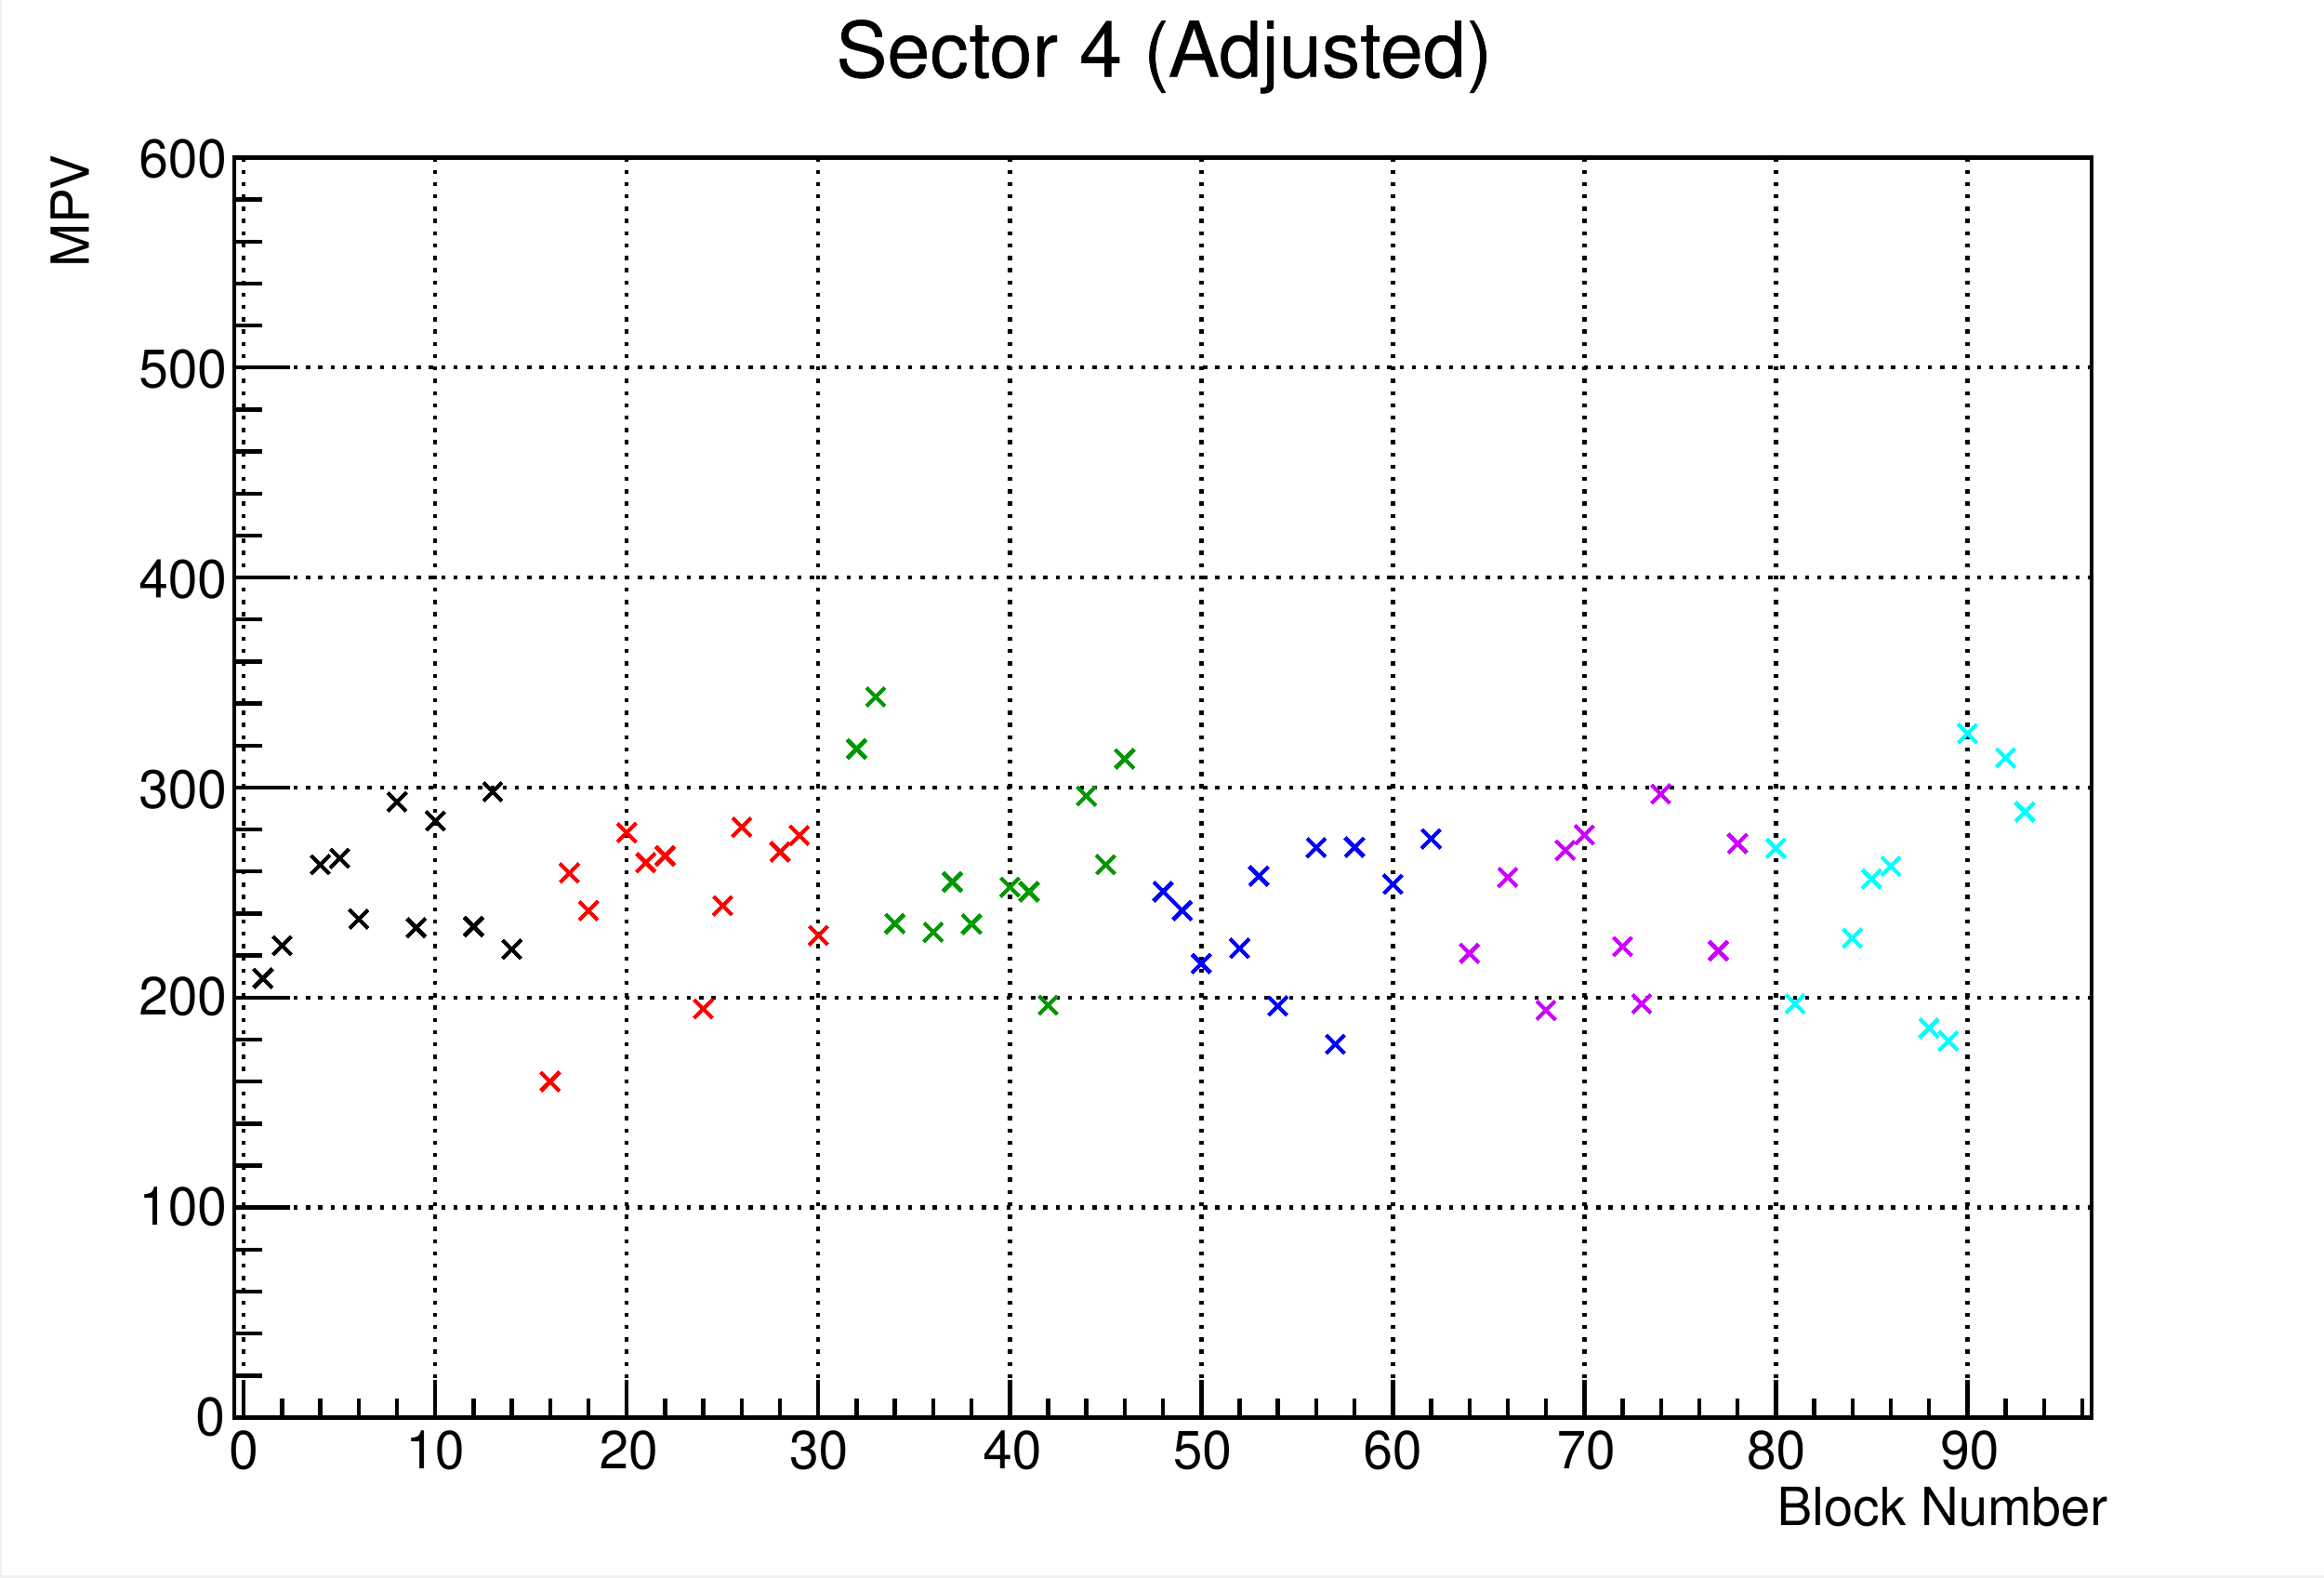
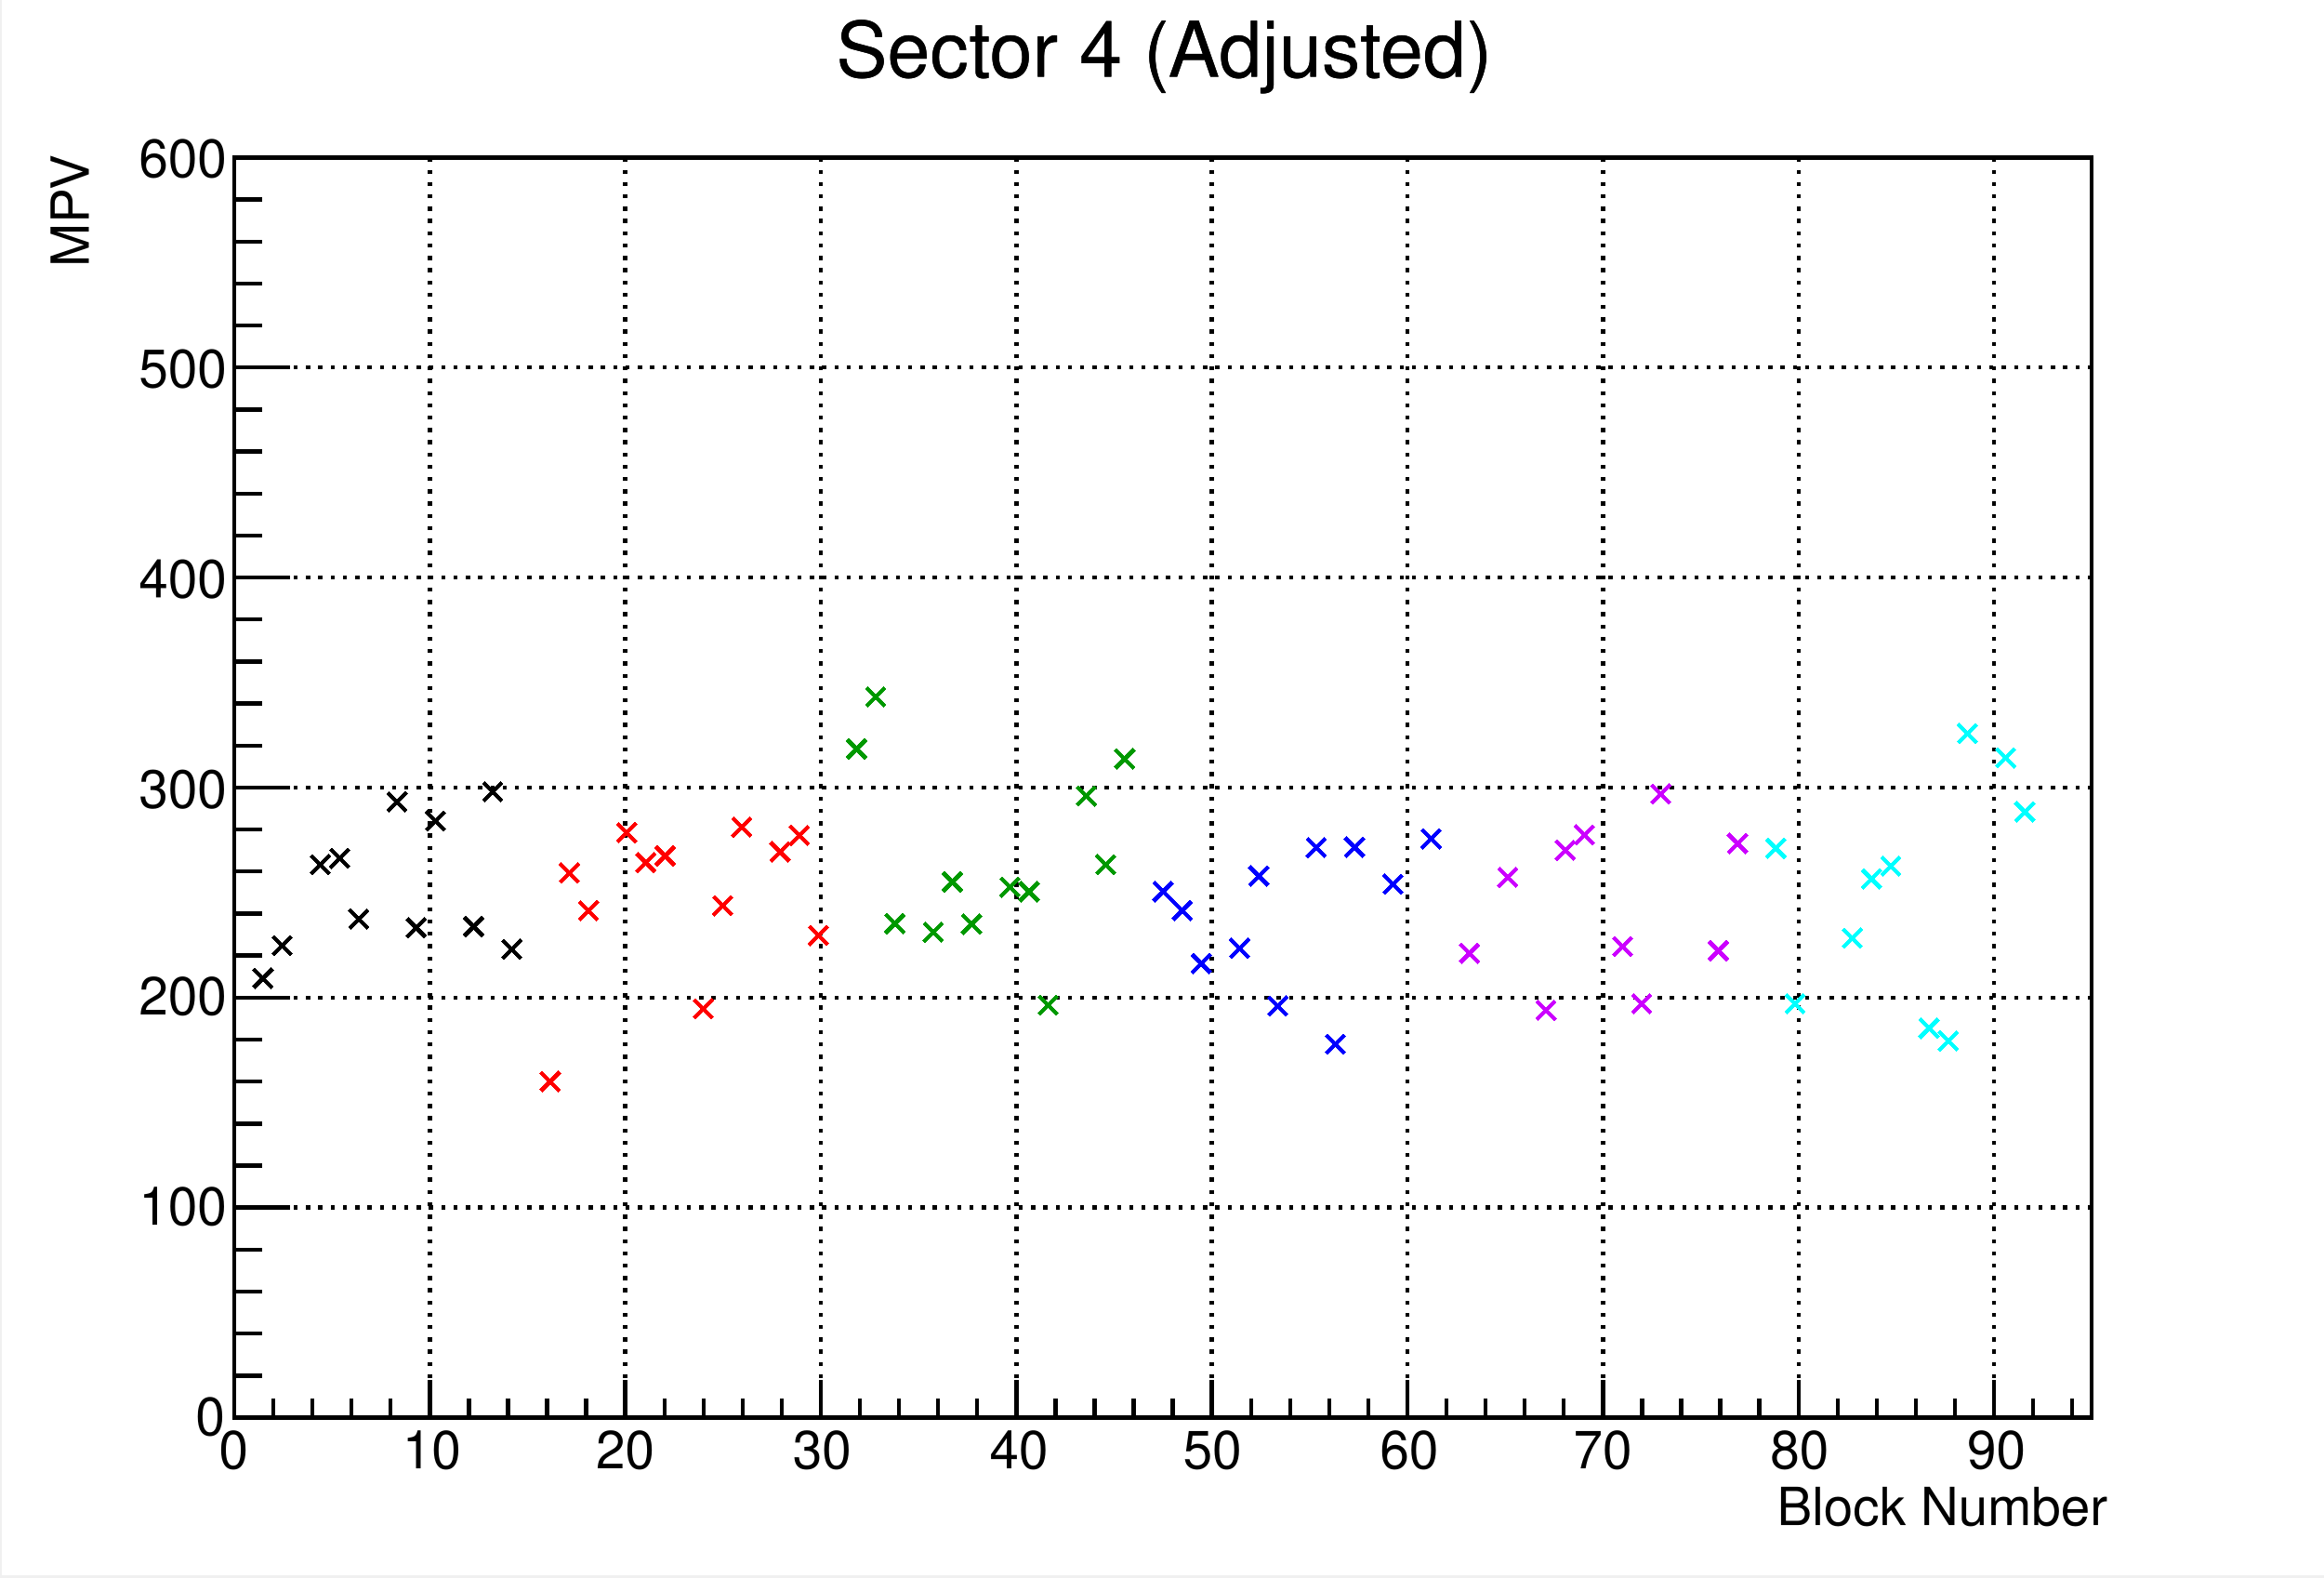
<svg xmlns="http://www.w3.org/2000/svg" width="567.429" height="384.969" viewBox="0 0 567.429 384.969" shape-rendering="crispEdges">
  <defs>
</defs>
  <rect x="0.5" y="0" width="566.929" height="384.469" fill="white" />
  <rect x="57.193" y="38.447" width="453.543" height="307.575" fill="white" />
  <rect x="57.193" y="38.447" width="453.543" height="307.575" fill="none" stroke="black" />
  <path d="M57.193,346.022h 453.543" fill="none" stroke="black" />
-   <path d="M59.531,38.447v 307.575" fill="none" stroke="black" stroke-dasharray=" 1, 2" />
-   <path d="M106.288,38.447v 307.575" fill="none" stroke="black" stroke-dasharray=" 1, 2" />
-   <path d="M153.045,38.447v 307.575" fill="none" stroke="black" stroke-dasharray=" 1, 2" />
-   <path d="M199.802,38.447v 307.575" fill="none" stroke="black" stroke-dasharray=" 1, 2" />
-   <path d="M246.559,38.447v 307.575" fill="none" stroke="black" stroke-dasharray=" 1, 2" />
-   <path d="M293.316,38.447v 307.575" fill="none" stroke="black" stroke-dasharray=" 1, 2" />
-   <path d="M340.073,38.447v 307.575" fill="none" stroke="black" stroke-dasharray=" 1, 2" />
-   <path d="M386.83,38.447v 307.575" fill="none" stroke="black" stroke-dasharray=" 1, 2" />
-   <path d="M433.587,38.447v 307.575" fill="none" stroke="black" stroke-dasharray=" 1, 2" />
-   <path d="M480.344,38.447v 307.575" fill="none" stroke="black" stroke-dasharray=" 1, 2" />
-   <path d="M59.531,38.447v 307.575" fill="none" stroke="black" stroke-dasharray=" 1, 2" />
-   <path d="M480.344,38.447v 307.575" fill="none" stroke="black" stroke-dasharray=" 1, 2" />
+   <path d="M57.193,38.447v 307.575" fill="none" stroke="black" stroke-dasharray=" 1, 2" />
+   <path d="M104.934,38.447v 307.575" fill="none" stroke="black" stroke-dasharray=" 1, 2" />
+   <path d="M152.676,38.447v 307.575" fill="none" stroke="black" stroke-dasharray=" 1, 2" />
+   <path d="M200.417,38.447v 307.575" fill="none" stroke="black" stroke-dasharray=" 1, 2" />
+   <path d="M248.159,38.447v 307.575" fill="none" stroke="black" stroke-dasharray=" 1, 2" />
+   <path d="M295.9,38.447v 307.575" fill="none" stroke="black" stroke-dasharray=" 1, 2" />
+   <path d="M343.641,38.447v 307.575" fill="none" stroke="black" stroke-dasharray=" 1, 2" />
+   <path d="M391.383,38.447v 307.575" fill="none" stroke="black" stroke-dasharray=" 1, 2" />
+   <path d="M439.124,38.447v 307.575" fill="none" stroke="black" stroke-dasharray=" 1, 2" />
+   <path d="M486.866,38.447v 307.575" fill="none" stroke="black" stroke-dasharray=" 1, 2" />
+   <path d="M486.866,38.447v 307.575" fill="none" stroke="black" stroke-dasharray=" 1, 2" />
  <path d="M57.193,346.022v -307.575" fill="none" stroke="black" />
  <path d="M510.736,346.022h -453.543" fill="none" stroke="black" stroke-dasharray=" 1, 2" />
  <path d="M510.736,294.76h -453.543" fill="none" stroke="black" stroke-dasharray=" 1, 2" />
  <path d="M510.736,243.497h -453.543" fill="none" stroke="black" stroke-dasharray=" 1, 2" />
  <path d="M510.736,192.235h -453.543" fill="none" stroke="black" stroke-dasharray=" 1, 2" />
  <path d="M510.736,140.972h -453.543" fill="none" stroke="black" stroke-dasharray=" 1, 2" />
  <path d="M510.736,89.71h -453.543" fill="none" stroke="black" stroke-dasharray=" 1, 2" />
  <path d="M510.736,38.447h -453.543" fill="none" stroke="black" stroke-dasharray=" 1, 2" />
  <path d="M57.193,346.022h 453.543" fill="none" stroke="#000099" />
  <path d="M57.193,346.022h 453.543" fill="none" stroke="black" />
-   <path d="M59.531,336.795v 9.227" fill="none" stroke="black" />
-   <path d="M68.882,341.409v 4.614" fill="none" stroke="black" />
-   <path d="M78.234,341.409v 4.614" fill="none" stroke="black" />
-   <path d="M87.585,341.409v 4.614" fill="none" stroke="black" />
-   <path d="M96.936,341.409v 4.614" fill="none" stroke="black" />
-   <path d="M106.288,336.795v 9.227" fill="none" stroke="black" />
-   <path d="M115.639,341.409v 4.614" fill="none" stroke="black" />
-   <path d="M124.991,341.409v 4.614" fill="none" stroke="black" />
-   <path d="M134.342,341.409v 4.614" fill="none" stroke="black" />
-   <path d="M143.693,341.409v 4.614" fill="none" stroke="black" />
-   <path d="M153.045,336.795v 9.227" fill="none" stroke="black" />
-   <path d="M162.396,341.409v 4.614" fill="none" stroke="black" />
-   <path d="M171.748,341.409v 4.614" fill="none" stroke="black" />
-   <path d="M181.099,341.409v 4.614" fill="none" stroke="black" />
-   <path d="M190.45,341.409v 4.614" fill="none" stroke="black" />
-   <path d="M199.802,336.795v 9.227" fill="none" stroke="black" />
-   <path d="M209.153,341.409v 4.614" fill="none" stroke="black" />
-   <path d="M218.505,341.409v 4.614" fill="none" stroke="black" />
-   <path d="M227.856,341.409v 4.614" fill="none" stroke="black" />
-   <path d="M237.208,341.409v 4.614" fill="none" stroke="black" />
-   <path d="M246.559,336.795v 9.227" fill="none" stroke="black" />
-   <path d="M255.91,341.409v 4.614" fill="none" stroke="black" />
-   <path d="M265.262,341.409v 4.614" fill="none" stroke="black" />
-   <path d="M274.613,341.409v 4.614" fill="none" stroke="black" />
-   <path d="M283.965,341.409v 4.614" fill="none" stroke="black" />
-   <path d="M293.316,336.795v 9.227" fill="none" stroke="black" />
-   <path d="M302.667,341.409v 4.614" fill="none" stroke="black" />
-   <path d="M312.019,341.409v 4.614" fill="none" stroke="black" />
-   <path d="M321.37,341.409v 4.614" fill="none" stroke="black" />
-   <path d="M330.722,341.409v 4.614" fill="none" stroke="black" />
-   <path d="M340.073,336.795v 9.227" fill="none" stroke="black" />
-   <path d="M349.424,341.409v 4.614" fill="none" stroke="black" />
-   <path d="M358.776,341.409v 4.614" fill="none" stroke="black" />
-   <path d="M368.127,341.409v 4.614" fill="none" stroke="black" />
-   <path d="M377.479,341.409v 4.614" fill="none" stroke="black" />
-   <path d="M386.83,336.795v 9.227" fill="none" stroke="black" />
-   <path d="M396.181,341.409v 4.614" fill="none" stroke="black" />
-   <path d="M405.533,341.409v 4.614" fill="none" stroke="black" />
-   <path d="M414.884,341.409v 4.614" fill="none" stroke="black" />
-   <path d="M424.236,341.409v 4.614" fill="none" stroke="black" />
-   <path d="M433.587,336.795v 9.227" fill="none" stroke="black" />
-   <path d="M442.939,341.409v 4.614" fill="none" stroke="black" />
-   <path d="M452.29,341.409v 4.614" fill="none" stroke="black" />
-   <path d="M461.641,341.409v 4.614" fill="none" stroke="black" />
-   <path d="M470.993,341.409v 4.614" fill="none" stroke="black" />
-   <path d="M480.344,336.795v 9.227" fill="none" stroke="black" />
-   <path d="M59.531,336.795v 9.227" fill="none" stroke="black" />
-   <path d="M480.344,336.795v 9.227" fill="none" stroke="black" />
-   <path d="M489.696,341.409v 4.614" fill="none" stroke="black" />
-   <path d="M499.047,341.409v 4.614" fill="none" stroke="black" />
-   <path d="M508.398,341.409v 4.614" fill="none" stroke="black" />
-   <text xml:space="preserve" x="55.89" y="358.403" fill="black" font-size="12.845" font-family="Helvetica">0</text>
-   <text xml:space="preserve" x="99.061" y="358.403" fill="black" font-size="12.845" font-family="Helvetica">10</text>
-   <text xml:space="preserve" x="146.305" y="358.403" fill="black" font-size="12.845" font-family="Helvetica">20</text>
-   <text xml:space="preserve" x="192.735" y="358.403" fill="black" font-size="12.845" font-family="Helvetica">30</text>
-   <text xml:space="preserve" x="239.979" y="358.403" fill="black" font-size="12.845" font-family="Helvetica">40</text>
-   <text xml:space="preserve" x="286.408" y="358.403" fill="black" font-size="12.845" font-family="Helvetica">50</text>
-   <text xml:space="preserve" x="332.838" y="358.403" fill="black" font-size="12.845" font-family="Helvetica">60</text>
-   <text xml:space="preserve" x="380.082" y="358.403" fill="black" font-size="12.845" font-family="Helvetica">70</text>
-   <text xml:space="preserve" x="426.511" y="358.403" fill="black" font-size="12.845" font-family="Helvetica">80</text>
-   <text xml:space="preserve" x="473.755" y="358.403" fill="black" font-size="12.845" font-family="Helvetica">90</text>
+   <path d="M57.193,336.795v 9.227" fill="none" stroke="black" />
+   <path d="M66.741,341.409v 4.614" fill="none" stroke="black" />
+   <path d="M76.29,341.409v 4.614" fill="none" stroke="black" />
+   <path d="M85.838,341.409v 4.614" fill="none" stroke="black" />
+   <path d="M95.386,341.409v 4.614" fill="none" stroke="black" />
+   <path d="M104.934,336.795v 9.227" fill="none" stroke="black" />
+   <path d="M114.483,341.409v 4.614" fill="none" stroke="black" />
+   <path d="M124.031,341.409v 4.614" fill="none" stroke="black" />
+   <path d="M133.579,341.409v 4.614" fill="none" stroke="black" />
+   <path d="M143.127,341.409v 4.614" fill="none" stroke="black" />
+   <path d="M152.676,336.795v 9.227" fill="none" stroke="black" />
+   <path d="M162.224,341.409v 4.614" fill="none" stroke="black" />
+   <path d="M171.772,341.409v 4.614" fill="none" stroke="black" />
+   <path d="M181.321,341.409v 4.614" fill="none" stroke="black" />
+   <path d="M190.869,341.409v 4.614" fill="none" stroke="black" />
+   <path d="M200.417,336.795v 9.227" fill="none" stroke="black" />
+   <path d="M209.965,341.409v 4.614" fill="none" stroke="black" />
+   <path d="M219.514,341.409v 4.614" fill="none" stroke="black" />
+   <path d="M229.062,341.409v 4.614" fill="none" stroke="black" />
+   <path d="M238.61,341.409v 4.614" fill="none" stroke="black" />
+   <path d="M248.159,336.795v 9.227" fill="none" stroke="black" />
+   <path d="M257.707,341.409v 4.614" fill="none" stroke="black" />
+   <path d="M267.255,341.409v 4.614" fill="none" stroke="black" />
+   <path d="M276.803,341.409v 4.614" fill="none" stroke="black" />
+   <path d="M286.352,341.409v 4.614" fill="none" stroke="black" />
+   <path d="M295.9,336.795v 9.227" fill="none" stroke="black" />
+   <path d="M305.448,341.409v 4.614" fill="none" stroke="black" />
+   <path d="M314.996,341.409v 4.614" fill="none" stroke="black" />
+   <path d="M324.545,341.409v 4.614" fill="none" stroke="black" />
+   <path d="M334.093,341.409v 4.614" fill="none" stroke="black" />
+   <path d="M343.641,336.795v 9.227" fill="none" stroke="black" />
+   <path d="M353.19,341.409v 4.614" fill="none" stroke="black" />
+   <path d="M362.738,341.409v 4.614" fill="none" stroke="black" />
+   <path d="M372.286,341.409v 4.614" fill="none" stroke="black" />
+   <path d="M381.834,341.409v 4.614" fill="none" stroke="black" />
+   <path d="M391.383,336.795v 9.227" fill="none" stroke="black" />
+   <path d="M400.931,341.409v 4.614" fill="none" stroke="black" />
+   <path d="M410.479,341.409v 4.614" fill="none" stroke="black" />
+   <path d="M420.028,341.409v 4.614" fill="none" stroke="black" />
+   <path d="M429.576,341.409v 4.614" fill="none" stroke="black" />
+   <path d="M439.124,336.795v 9.227" fill="none" stroke="black" />
+   <path d="M448.672,341.409v 4.614" fill="none" stroke="black" />
+   <path d="M458.221,341.409v 4.614" fill="none" stroke="black" />
+   <path d="M467.769,341.409v 4.614" fill="none" stroke="black" />
+   <path d="M477.317,341.409v 4.614" fill="none" stroke="black" />
+   <path d="M486.866,336.795v 9.227" fill="none" stroke="black" />
+   <path d="M486.866,336.795v 9.227" fill="none" stroke="black" />
+   <path d="M496.414,341.409v 4.614" fill="none" stroke="black" />
+   <path d="M505.962,341.409v 4.614" fill="none" stroke="black" />
+   <text xml:space="preserve" x="53.446" y="358.403" fill="black" font-size="12.845" font-family="Helvetica">0</text>
+   <text xml:space="preserve" x="98.246" y="358.403" fill="black" font-size="12.845" font-family="Helvetica">10</text>
+   <text xml:space="preserve" x="145.49" y="358.403" fill="black" font-size="12.845" font-family="Helvetica">20</text>
+   <text xml:space="preserve" x="193.549" y="358.403" fill="black" font-size="12.845" font-family="Helvetica">30</text>
+   <text xml:space="preserve" x="241.608" y="358.403" fill="black" font-size="12.845" font-family="Helvetica">40</text>
+   <text xml:space="preserve" x="288.852" y="358.403" fill="black" font-size="12.845" font-family="Helvetica">50</text>
+   <text xml:space="preserve" x="336.911" y="358.403" fill="black" font-size="12.845" font-family="Helvetica">60</text>
+   <text xml:space="preserve" x="384.155" y="358.403" fill="black" font-size="12.845" font-family="Helvetica">70</text>
+   <text xml:space="preserve" x="432.213" y="358.403" fill="black" font-size="12.845" font-family="Helvetica">80</text>
+   <text xml:space="preserve" x="480.272" y="358.403" fill="black" font-size="12.845" font-family="Helvetica">90</text>
  <text xml:space="preserve" x="433.842" y="372.251" fill="black" font-size="12.845" font-family="Helvetica">Block Number</text>
  <path d="M57.193,346.022v -307.575" fill="none" stroke="black" />
  <path d="M70.799,346.022h -13.606" fill="none" stroke="black" />
  <path d="M63.996,335.77h -6.803" fill="none" stroke="black" />
  <path d="M63.996,325.517h -6.803" fill="none" stroke="black" />
  <path d="M63.996,315.265h -6.803" fill="none" stroke="black" />
  <path d="M63.996,305.012h -6.803" fill="none" stroke="black" />
  <path d="M70.799,294.76h -13.606" fill="none" stroke="black" />
  <path d="M63.996,284.507h -6.803" fill="none" stroke="black" />
  <path d="M63.996,274.255h -6.803" fill="none" stroke="black" />
  <path d="M63.996,264.002h -6.803" fill="none" stroke="black" />
  <path d="M63.996,253.75h -6.803" fill="none" stroke="black" />
  <path d="M70.799,243.497h -13.606" fill="none" stroke="black" />
  <path d="M63.996,233.245h -6.803" fill="none" stroke="black" />
  <path d="M63.996,222.992h -6.803" fill="none" stroke="black" />
  <path d="M63.996,212.74h -6.803" fill="none" stroke="black" />
  <path d="M63.996,202.487h -6.803" fill="none" stroke="black" />
  <path d="M70.799,192.235h -13.606" fill="none" stroke="black" />
  <path d="M63.996,181.982h -6.803" fill="none" stroke="black" />
  <path d="M63.996,171.73h -6.803" fill="none" stroke="black" />
  <path d="M63.996,161.477h -6.803" fill="none" stroke="black" />
  <path d="M63.996,151.225h -6.803" fill="none" stroke="black" />
  <path d="M70.799,140.972h -13.606" fill="none" stroke="black" />
  <path d="M63.996,130.72h -6.803" fill="none" stroke="black" />
  <path d="M63.996,120.467h -6.803" fill="none" stroke="black" />
  <path d="M63.996,110.215h -6.803" fill="none" stroke="black" />
  <path d="M63.996,99.962h -6.803" fill="none" stroke="black" />
  <path d="M70.799,89.71h -13.606" fill="none" stroke="black" />
  <path d="M63.996,79.457h -6.803" fill="none" stroke="black" />
  <path d="M63.996,69.204h -6.803" fill="none" stroke="black" />
  <path d="M63.996,58.952h -6.803" fill="none" stroke="black" />
  <path d="M63.996,48.699h -6.803" fill="none" stroke="black" />
  <path d="M70.799,38.447h -13.606" fill="none" stroke="black" />
  <text xml:space="preserve" x="47.744" y="350.258" fill="black" font-size="12.845" font-family="Helvetica">0</text>
  <text xml:space="preserve" x="33.897" y="298.941" fill="black" font-size="12.845" font-family="Helvetica">100</text>
  <text xml:space="preserve" x="33.897" y="247.624" fill="black" font-size="12.845" font-family="Helvetica">200</text>
  <text xml:space="preserve" x="33.897" y="197.122" fill="black" font-size="12.845" font-family="Helvetica">300</text>
  <text xml:space="preserve" x="33.897" y="145.805" fill="black" font-size="12.845" font-family="Helvetica">400</text>
  <text xml:space="preserve" x="33.897" y="94.488" fill="black" font-size="12.845" font-family="Helvetica">500</text>
  <text xml:space="preserve" x="33.897" y="43.171" fill="black" font-size="12.845" font-family="Helvetica">600</text>
  <g transform="rotate(-90,21.6784,65.1643)">
    <text xml:space="preserve" x="21.678" y="65.164" fill="black" font-size="12.845" font-family="Helvetica">MPV</text>
  </g>
  <text xml:space="preserve" x="204.138" y="18.735" fill="black" font-size="18.794" font-family="Helvetica">Sector 4 (Adjusted)</text>
  <g stroke="black" stroke-width="1" fill="none">
    <line x1="61.903" y1="236.497" x2="66.51" y2="241.104" />
    <line x1="61.903" y1="241.104" x2="66.51" y2="236.497" />
  </g>
  <g stroke="black" stroke-width="1" fill="none">
    <line x1="66.579" y1="228.493" x2="71.186" y2="233.1" />
    <line x1="66.579" y1="233.1" x2="71.186" y2="228.493" />
  </g>
  <g stroke="black" stroke-width="1" fill="none">
    <line x1="75.93" y1="208.744" x2="80.537" y2="213.351" />
    <line x1="75.93" y1="213.351" x2="80.537" y2="208.744" />
  </g>
  <g stroke="black" stroke-width="1" fill="none">
    <line x1="80.606" y1="207.213" x2="85.213" y2="211.82" />
    <line x1="80.606" y1="211.82" x2="85.213" y2="207.213" />
  </g>
  <g stroke="black" stroke-width="1" fill="none">
    <line x1="85.281" y1="222.037" x2="89.888" y2="226.644" />
    <line x1="85.281" y1="226.644" x2="89.888" y2="222.037" />
  </g>
  <g stroke="black" stroke-width="1" fill="none">
    <line x1="94.633" y1="193.41" x2="99.24" y2="198.017" />
    <line x1="94.633" y1="198.017" x2="99.24" y2="193.41" />
  </g>
  <g stroke="black" stroke-width="1" fill="none">
    <line x1="99.308" y1="224.14" x2="103.916" y2="228.747" />
    <line x1="99.308" y1="228.747" x2="103.916" y2="224.14" />
  </g>
  <g stroke="black" stroke-width="1" fill="none">
    <line x1="103.984" y1="198.096" x2="108.591" y2="202.703" />
    <line x1="103.984" y1="202.703" x2="108.591" y2="198.096" />
  </g>
  <g stroke="black" stroke-width="1" fill="none">
    <line x1="113.336" y1="223.894" x2="117.943" y2="228.501" />
    <line x1="113.336" y1="228.501" x2="117.943" y2="223.894" />
  </g>
  <g stroke="black" stroke-width="1" fill="none">
    <line x1="118.011" y1="190.988" x2="122.618" y2="195.595" />
    <line x1="118.011" y1="195.595" x2="122.618" y2="190.988" />
  </g>
  <g stroke="black" stroke-width="1" fill="none">
    <line x1="122.687" y1="229.422" x2="127.294" y2="234.029" />
    <line x1="122.687" y1="234.029" x2="127.294" y2="229.422" />
  </g>
  <g stroke="#ff0000" stroke-width="1" fill="none">
    <line x1="132.038" y1="261.665" x2="136.646" y2="266.272" />
    <line x1="132.038" y1="266.272" x2="136.646" y2="261.665" />
  </g>
  <g stroke="#ff0000" stroke-width="1" fill="none">
    <line x1="136.714" y1="210.747" x2="141.321" y2="215.354" />
    <line x1="136.714" y1="215.354" x2="141.321" y2="210.747" />
  </g>
  <g stroke="#ff0000" stroke-width="1" fill="none">
    <line x1="141.39" y1="219.961" x2="145.997" y2="224.568" />
    <line x1="141.39" y1="224.568" x2="145.997" y2="219.961" />
  </g>
  <g stroke="#ff0000" stroke-width="1" fill="none">
    <line x1="150.741" y1="200.943" x2="155.348" y2="205.55" />
    <line x1="150.741" y1="205.55" x2="155.348" y2="200.943" />
  </g>
  <g stroke="#ff0000" stroke-width="1" fill="none">
    <line x1="155.417" y1="208.282" x2="160.024" y2="212.889" />
    <line x1="155.417" y1="212.889" x2="160.024" y2="208.282" />
  </g>
  <g stroke="#ff0000" stroke-width="1" fill="none">
    <line x1="160.093" y1="206.642" x2="164.7" y2="211.249" />
    <line x1="160.093" y1="211.249" x2="164.7" y2="206.642" />
  </g>
  <g stroke="#ff0000" stroke-width="1" fill="none">
    <line x1="169.444" y1="243.927" x2="174.051" y2="248.534" />
    <line x1="169.444" y1="248.534" x2="174.051" y2="243.927" />
  </g>
  <g stroke="#ff0000" stroke-width="1" fill="none">
    <line x1="174.12" y1="218.775" x2="178.727" y2="223.382" />
    <line x1="174.12" y1="223.382" x2="178.727" y2="218.775" />
  </g>
  <g stroke="#ff0000" stroke-width="1" fill="none">
    <line x1="178.796" y1="199.614" x2="183.403" y2="204.222" />
    <line x1="178.796" y1="204.222" x2="183.403" y2="199.614" />
  </g>
  <g stroke="#ff0000" stroke-width="1" fill="none">
    <line x1="188.147" y1="205.608" x2="192.754" y2="210.215" />
    <line x1="188.147" y1="210.215" x2="192.754" y2="205.608" />
  </g>
  <g stroke="#ff0000" stroke-width="1" fill="none">
    <line x1="192.823" y1="201.614" x2="197.43" y2="206.221" />
    <line x1="192.823" y1="206.221" x2="197.43" y2="201.614" />
  </g>
  <g stroke="#ff0000" stroke-width="1" fill="none">
    <line x1="197.498" y1="226.046" x2="202.105" y2="230.653" />
    <line x1="197.498" y1="230.653" x2="202.105" y2="226.046" />
  </g>
  <g stroke="#009900" stroke-width="1" fill="none">
    <line x1="206.85" y1="180.522" x2="211.457" y2="185.129" />
    <line x1="206.85" y1="185.129" x2="211.457" y2="180.522" />
  </g>
  <g stroke="#009900" stroke-width="1" fill="none">
    <line x1="211.525" y1="167.803" x2="216.133" y2="172.41" />
    <line x1="211.525" y1="172.41" x2="216.133" y2="167.803" />
  </g>
  <g stroke="#009900" stroke-width="1" fill="none">
    <line x1="216.201" y1="223.171" x2="220.808" y2="227.779" />
    <line x1="216.201" y1="227.779" x2="220.808" y2="223.171" />
  </g>
  <g stroke="#009900" stroke-width="1" fill="none">
    <line x1="225.553" y1="225.259" x2="230.16" y2="229.866" />
    <line x1="225.553" y1="229.866" x2="230.16" y2="225.259" />
  </g>
  <g stroke="#009900" stroke-width="1" fill="none">
    <line x1="230.228" y1="212.985" x2="234.835" y2="217.592" />
    <line x1="230.228" y1="217.592" x2="234.835" y2="212.985" />
  </g>
  <g stroke="#009900" stroke-width="1" fill="none">
    <line x1="234.904" y1="223.292" x2="239.511" y2="227.899" />
    <line x1="234.904" y1="227.899" x2="239.511" y2="223.292" />
  </g>
  <g stroke="#009900" stroke-width="1" fill="none">
    <line x1="244.255" y1="214.232" x2="248.862" y2="218.839" />
    <line x1="244.255" y1="218.839" x2="248.862" y2="214.232" />
  </g>
  <g stroke="#009900" stroke-width="1" fill="none">
    <line x1="248.931" y1="215.36" x2="253.538" y2="219.968" />
    <line x1="248.931" y1="219.968" x2="253.538" y2="215.36" />
  </g>
  <g stroke="#009900" stroke-width="1" fill="none">
    <line x1="253.607" y1="243.046" x2="258.214" y2="247.653" />
    <line x1="253.607" y1="247.653" x2="258.214" y2="243.046" />
  </g>
  <g stroke="#009900" stroke-width="1" fill="none">
    <line x1="262.958" y1="191.988" x2="267.565" y2="196.595" />
    <line x1="262.958" y1="196.595" x2="267.565" y2="191.988" />
  </g>
  <g stroke="#009900" stroke-width="1" fill="none">
    <line x1="267.634" y1="208.743" x2="272.241" y2="213.35" />
    <line x1="267.634" y1="213.35" x2="272.241" y2="208.743" />
  </g>
  <g stroke="#009900" stroke-width="1" fill="none">
    <line x1="272.31" y1="182.922" x2="276.917" y2="187.529" />
    <line x1="272.31" y1="187.529" x2="276.917" y2="182.922" />
  </g>
  <g stroke="#0000ff" stroke-width="1" fill="none">
    <line x1="281.661" y1="215.357" x2="286.268" y2="219.964" />
    <line x1="281.661" y1="219.964" x2="286.268" y2="215.357" />
  </g>
  <g stroke="#0000ff" stroke-width="1" fill="none">
    <line x1="286.337" y1="219.967" x2="290.944" y2="224.574" />
    <line x1="286.337" y1="224.574" x2="290.944" y2="219.967" />
  </g>
  <g stroke="#0000ff" stroke-width="1" fill="none">
    <line x1="291.012" y1="232.916" x2="295.62" y2="237.523" />
    <line x1="291.012" y1="237.523" x2="295.62" y2="232.916" />
  </g>
  <g stroke="#0000ff" stroke-width="1" fill="none">
    <line x1="300.364" y1="229.142" x2="304.971" y2="233.749" />
    <line x1="300.364" y1="233.749" x2="304.971" y2="229.142" />
  </g>
  <g stroke="#0000ff" stroke-width="1" fill="none">
    <line x1="305.04" y1="211.522" x2="309.647" y2="216.129" />
    <line x1="305.04" y1="216.129" x2="309.647" y2="211.522" />
  </g>
  <g stroke="#0000ff" stroke-width="1" fill="none">
    <line x1="309.715" y1="243.247" x2="314.322" y2="247.854" />
    <line x1="309.715" y1="247.854" x2="314.322" y2="243.247" />
  </g>
  <g stroke="#0000ff" stroke-width="1" fill="none">
    <line x1="319.067" y1="204.644" x2="323.674" y2="209.251" />
    <line x1="319.067" y1="209.251" x2="323.674" y2="204.644" />
  </g>
  <g stroke="#0000ff" stroke-width="1" fill="none">
    <line x1="323.742" y1="252.58" x2="328.349" y2="257.187" />
    <line x1="323.742" y1="257.187" x2="328.349" y2="252.58" />
  </g>
  <g stroke="#0000ff" stroke-width="1" fill="none">
    <line x1="328.418" y1="204.479" x2="333.025" y2="209.086" />
    <line x1="328.418" y1="209.086" x2="333.025" y2="204.479" />
  </g>
  <g stroke="#0000ff" stroke-width="1" fill="none">
    <line x1="337.769" y1="213.538" x2="342.377" y2="218.146" />
    <line x1="337.769" y1="218.146" x2="342.377" y2="213.538" />
  </g>
  <g stroke="#0000ff" stroke-width="1" fill="none">
    <line x1="347.121" y1="202.502" x2="351.728" y2="207.109" />
    <line x1="347.121" y1="207.109" x2="351.728" y2="202.502" />
  </g>
  <g stroke="#cc00ff" stroke-width="1" fill="none">
    <line x1="356.472" y1="230.427" x2="361.079" y2="235.034" />
    <line x1="356.472" y1="235.034" x2="361.079" y2="230.427" />
  </g>
  <g stroke="#cc00ff" stroke-width="1" fill="none">
    <line x1="365.824" y1="211.906" x2="370.431" y2="216.513" />
    <line x1="365.824" y1="216.513" x2="370.431" y2="211.906" />
  </g>
  <g stroke="#cc00ff" stroke-width="1" fill="none">
    <line x1="375.175" y1="244.329" x2="379.782" y2="248.936" />
    <line x1="375.175" y1="248.936" x2="379.782" y2="244.329" />
  </g>
  <g stroke="#cc00ff" stroke-width="1" fill="none">
    <line x1="379.851" y1="205.261" x2="384.458" y2="209.868" />
    <line x1="379.851" y1="209.868" x2="384.458" y2="205.261" />
  </g>
  <g stroke="#cc00ff" stroke-width="1" fill="none">
    <line x1="384.526" y1="201.486" x2="389.134" y2="206.093" />
    <line x1="384.526" y1="206.093" x2="389.134" y2="201.486" />
  </g>
  <g stroke="#cc00ff" stroke-width="1" fill="none">
    <line x1="393.878" y1="228.738" x2="398.485" y2="233.345" />
    <line x1="393.878" y1="233.345" x2="398.485" y2="228.738" />
  </g>
  <g stroke="#cc00ff" stroke-width="1" fill="none">
    <line x1="398.554" y1="242.72" x2="403.161" y2="247.328" />
    <line x1="398.554" y1="247.328" x2="403.161" y2="242.72" />
  </g>
  <g stroke="#cc00ff" stroke-width="1" fill="none">
    <line x1="403.229" y1="191.508" x2="407.836" y2="196.116" />
    <line x1="403.229" y1="196.116" x2="407.836" y2="191.508" />
  </g>
  <g stroke="#cc00ff" stroke-width="1" fill="none">
    <line x1="417.256" y1="229.77" x2="421.864" y2="234.377" />
    <line x1="417.256" y1="234.377" x2="421.864" y2="229.77" />
  </g>
  <g stroke="#cc00ff" stroke-width="1" fill="none">
    <line x1="421.932" y1="203.565" x2="426.539" y2="208.172" />
    <line x1="421.932" y1="208.172" x2="426.539" y2="203.565" />
  </g>
  <g stroke="#00ffff" stroke-width="1" fill="none">
    <line x1="431.284" y1="204.782" x2="435.891" y2="209.389" />
    <line x1="431.284" y1="209.389" x2="435.891" y2="204.782" />
  </g>
  <g stroke="#00ffff" stroke-width="1" fill="none">
    <line x1="435.959" y1="242.716" x2="440.566" y2="247.323" />
    <line x1="435.959" y1="247.323" x2="440.566" y2="242.716" />
  </g>
  <g stroke="#00ffff" stroke-width="1" fill="none">
    <line x1="449.986" y1="226.704" x2="454.593" y2="231.311" />
    <line x1="449.986" y1="231.311" x2="454.593" y2="226.704" />
  </g>
  <g stroke="#00ffff" stroke-width="1" fill="none">
    <line x1="454.662" y1="212.268" x2="459.269" y2="216.876" />
    <line x1="454.662" y1="216.876" x2="459.269" y2="212.268" />
  </g>
  <g stroke="#00ffff" stroke-width="1" fill="none">
    <line x1="459.338" y1="209.1" x2="463.945" y2="213.707" />
    <line x1="459.338" y1="213.707" x2="463.945" y2="209.1" />
  </g>
  <g stroke="#00ffff" stroke-width="1" fill="none">
    <line x1="468.689" y1="248.685" x2="473.296" y2="253.292" />
    <line x1="468.689" y1="253.292" x2="473.296" y2="248.685" />
  </g>
  <g stroke="#00ffff" stroke-width="1" fill="none">
    <line x1="473.365" y1="251.792" x2="477.972" y2="256.399" />
    <line x1="473.365" y1="256.399" x2="477.972" y2="251.792" />
  </g>
  <g stroke="#00ffff" stroke-width="1" fill="none">
    <line x1="478.041" y1="176.741" x2="482.648" y2="181.349" />
    <line x1="478.041" y1="181.349" x2="482.648" y2="176.741" />
  </g>
  <g stroke="#00ffff" stroke-width="1" fill="none">
    <line x1="487.392" y1="182.724" x2="491.999" y2="187.331" />
    <line x1="487.392" y1="187.331" x2="491.999" y2="182.724" />
  </g>
  <g stroke="#00ffff" stroke-width="1" fill="none">
    <line x1="492.068" y1="195.856" x2="496.675" y2="200.463" />
    <line x1="492.068" y1="200.463" x2="496.675" y2="195.856" />
  </g>
  <path d="M57.193,346.022h 453.543" fill="none" stroke="black" />
-   <path d="M59.531,336.795v 9.227" fill="none" stroke="black" />
-   <path d="M68.882,341.409v 4.614" fill="none" stroke="black" />
-   <path d="M78.234,341.409v 4.614" fill="none" stroke="black" />
-   <path d="M87.585,341.409v 4.614" fill="none" stroke="black" />
-   <path d="M96.936,341.409v 4.614" fill="none" stroke="black" />
-   <path d="M106.288,336.795v 9.227" fill="none" stroke="black" />
-   <path d="M115.639,341.409v 4.614" fill="none" stroke="black" />
-   <path d="M124.991,341.409v 4.614" fill="none" stroke="black" />
-   <path d="M134.342,341.409v 4.614" fill="none" stroke="black" />
-   <path d="M143.693,341.409v 4.614" fill="none" stroke="black" />
-   <path d="M153.045,336.795v 9.227" fill="none" stroke="black" />
-   <path d="M162.396,341.409v 4.614" fill="none" stroke="black" />
-   <path d="M171.748,341.409v 4.614" fill="none" stroke="black" />
-   <path d="M181.099,341.409v 4.614" fill="none" stroke="black" />
-   <path d="M190.45,341.409v 4.614" fill="none" stroke="black" />
-   <path d="M199.802,336.795v 9.227" fill="none" stroke="black" />
-   <path d="M209.153,341.409v 4.614" fill="none" stroke="black" />
-   <path d="M218.505,341.409v 4.614" fill="none" stroke="black" />
-   <path d="M227.856,341.409v 4.614" fill="none" stroke="black" />
-   <path d="M237.208,341.409v 4.614" fill="none" stroke="black" />
-   <path d="M246.559,336.795v 9.227" fill="none" stroke="black" />
-   <path d="M255.91,341.409v 4.614" fill="none" stroke="black" />
-   <path d="M265.262,341.409v 4.614" fill="none" stroke="black" />
-   <path d="M274.613,341.409v 4.614" fill="none" stroke="black" />
-   <path d="M283.965,341.409v 4.614" fill="none" stroke="black" />
-   <path d="M293.316,336.795v 9.227" fill="none" stroke="black" />
-   <path d="M302.667,341.409v 4.614" fill="none" stroke="black" />
-   <path d="M312.019,341.409v 4.614" fill="none" stroke="black" />
-   <path d="M321.37,341.409v 4.614" fill="none" stroke="black" />
-   <path d="M330.722,341.409v 4.614" fill="none" stroke="black" />
-   <path d="M340.073,336.795v 9.227" fill="none" stroke="black" />
-   <path d="M349.424,341.409v 4.614" fill="none" stroke="black" />
-   <path d="M358.776,341.409v 4.614" fill="none" stroke="black" />
-   <path d="M368.127,341.409v 4.614" fill="none" stroke="black" />
-   <path d="M377.479,341.409v 4.614" fill="none" stroke="black" />
-   <path d="M386.83,336.795v 9.227" fill="none" stroke="black" />
-   <path d="M396.181,341.409v 4.614" fill="none" stroke="black" />
-   <path d="M405.533,341.409v 4.614" fill="none" stroke="black" />
-   <path d="M414.884,341.409v 4.614" fill="none" stroke="black" />
-   <path d="M424.236,341.409v 4.614" fill="none" stroke="black" />
-   <path d="M433.587,336.795v 9.227" fill="none" stroke="black" />
-   <path d="M442.939,341.409v 4.614" fill="none" stroke="black" />
-   <path d="M452.29,341.409v 4.614" fill="none" stroke="black" />
-   <path d="M461.641,341.409v 4.614" fill="none" stroke="black" />
-   <path d="M470.993,341.409v 4.614" fill="none" stroke="black" />
-   <path d="M480.344,336.795v 9.227" fill="none" stroke="black" />
-   <path d="M59.531,336.795v 9.227" fill="none" stroke="black" />
-   <path d="M480.344,336.795v 9.227" fill="none" stroke="black" />
-   <path d="M489.696,341.409v 4.614" fill="none" stroke="black" />
-   <path d="M499.047,341.409v 4.614" fill="none" stroke="black" />
-   <path d="M508.398,341.409v 4.614" fill="none" stroke="black" />
+   <path d="M57.193,336.795v 9.227" fill="none" stroke="black" />
+   <path d="M66.741,341.409v 4.614" fill="none" stroke="black" />
+   <path d="M76.29,341.409v 4.614" fill="none" stroke="black" />
+   <path d="M85.838,341.409v 4.614" fill="none" stroke="black" />
+   <path d="M95.386,341.409v 4.614" fill="none" stroke="black" />
+   <path d="M104.934,336.795v 9.227" fill="none" stroke="black" />
+   <path d="M114.483,341.409v 4.614" fill="none" stroke="black" />
+   <path d="M124.031,341.409v 4.614" fill="none" stroke="black" />
+   <path d="M133.579,341.409v 4.614" fill="none" stroke="black" />
+   <path d="M143.127,341.409v 4.614" fill="none" stroke="black" />
+   <path d="M152.676,336.795v 9.227" fill="none" stroke="black" />
+   <path d="M162.224,341.409v 4.614" fill="none" stroke="black" />
+   <path d="M171.772,341.409v 4.614" fill="none" stroke="black" />
+   <path d="M181.321,341.409v 4.614" fill="none" stroke="black" />
+   <path d="M190.869,341.409v 4.614" fill="none" stroke="black" />
+   <path d="M200.417,336.795v 9.227" fill="none" stroke="black" />
+   <path d="M209.965,341.409v 4.614" fill="none" stroke="black" />
+   <path d="M219.514,341.409v 4.614" fill="none" stroke="black" />
+   <path d="M229.062,341.409v 4.614" fill="none" stroke="black" />
+   <path d="M238.61,341.409v 4.614" fill="none" stroke="black" />
+   <path d="M248.159,336.795v 9.227" fill="none" stroke="black" />
+   <path d="M257.707,341.409v 4.614" fill="none" stroke="black" />
+   <path d="M267.255,341.409v 4.614" fill="none" stroke="black" />
+   <path d="M276.803,341.409v 4.614" fill="none" stroke="black" />
+   <path d="M286.352,341.409v 4.614" fill="none" stroke="black" />
+   <path d="M295.9,336.795v 9.227" fill="none" stroke="black" />
+   <path d="M305.448,341.409v 4.614" fill="none" stroke="black" />
+   <path d="M314.996,341.409v 4.614" fill="none" stroke="black" />
+   <path d="M324.545,341.409v 4.614" fill="none" stroke="black" />
+   <path d="M334.093,341.409v 4.614" fill="none" stroke="black" />
+   <path d="M343.641,336.795v 9.227" fill="none" stroke="black" />
+   <path d="M353.19,341.409v 4.614" fill="none" stroke="black" />
+   <path d="M362.738,341.409v 4.614" fill="none" stroke="black" />
+   <path d="M372.286,341.409v 4.614" fill="none" stroke="black" />
+   <path d="M381.834,341.409v 4.614" fill="none" stroke="black" />
+   <path d="M391.383,336.795v 9.227" fill="none" stroke="black" />
+   <path d="M400.931,341.409v 4.614" fill="none" stroke="black" />
+   <path d="M410.479,341.409v 4.614" fill="none" stroke="black" />
+   <path d="M420.028,341.409v 4.614" fill="none" stroke="black" />
+   <path d="M429.576,341.409v 4.614" fill="none" stroke="black" />
+   <path d="M439.124,336.795v 9.227" fill="none" stroke="black" />
+   <path d="M448.672,341.409v 4.614" fill="none" stroke="black" />
+   <path d="M458.221,341.409v 4.614" fill="none" stroke="black" />
+   <path d="M467.769,341.409v 4.614" fill="none" stroke="black" />
+   <path d="M477.317,341.409v 4.614" fill="none" stroke="black" />
+   <path d="M486.866,336.795v 9.227" fill="none" stroke="black" />
+   <path d="M486.866,336.795v 9.227" fill="none" stroke="black" />
+   <path d="M496.414,341.409v 4.614" fill="none" stroke="black" />
+   <path d="M505.962,341.409v 4.614" fill="none" stroke="black" />
  <path d="M57.193,346.022v -307.575" fill="none" stroke="black" />
  <path d="M70.799,346.022h -13.606" fill="none" stroke="black" />
  <path d="M63.996,335.77h -6.803" fill="none" stroke="black" />
  <path d="M63.996,325.517h -6.803" fill="none" stroke="black" />
  <path d="M63.996,315.265h -6.803" fill="none" stroke="black" />
  <path d="M63.996,305.012h -6.803" fill="none" stroke="black" />
  <path d="M70.799,294.76h -13.606" fill="none" stroke="black" />
  <path d="M63.996,284.507h -6.803" fill="none" stroke="black" />
  <path d="M63.996,274.255h -6.803" fill="none" stroke="black" />
  <path d="M63.996,264.002h -6.803" fill="none" stroke="black" />
  <path d="M63.996,253.75h -6.803" fill="none" stroke="black" />
  <path d="M70.799,243.497h -13.606" fill="none" stroke="black" />
  <path d="M63.996,233.245h -6.803" fill="none" stroke="black" />
  <path d="M63.996,222.992h -6.803" fill="none" stroke="black" />
  <path d="M63.996,212.74h -6.803" fill="none" stroke="black" />
  <path d="M63.996,202.487h -6.803" fill="none" stroke="black" />
  <path d="M70.799,192.235h -13.606" fill="none" stroke="black" />
  <path d="M63.996,181.982h -6.803" fill="none" stroke="black" />
  <path d="M63.996,171.73h -6.803" fill="none" stroke="black" />
  <path d="M63.996,161.477h -6.803" fill="none" stroke="black" />
  <path d="M63.996,151.225h -6.803" fill="none" stroke="black" />
  <path d="M70.799,140.972h -13.606" fill="none" stroke="black" />
  <path d="M63.996,130.72h -6.803" fill="none" stroke="black" />
  <path d="M63.996,120.467h -6.803" fill="none" stroke="black" />
  <path d="M63.996,110.215h -6.803" fill="none" stroke="black" />
  <path d="M63.996,99.962h -6.803" fill="none" stroke="black" />
  <path d="M70.799,89.71h -13.606" fill="none" stroke="black" />
  <path d="M63.996,79.457h -6.803" fill="none" stroke="black" />
  <path d="M63.996,69.204h -6.803" fill="none" stroke="black" />
  <path d="M63.996,58.952h -6.803" fill="none" stroke="black" />
  <path d="M63.996,48.699h -6.803" fill="none" stroke="black" />
  <path d="M70.799,38.447h -13.606" fill="none" stroke="black" />
  <text xml:space="preserve" x="204.138" y="18.735" fill="black" font-size="18.794" font-family="Helvetica">Sector 4 (Adjusted)</text>
</svg>
